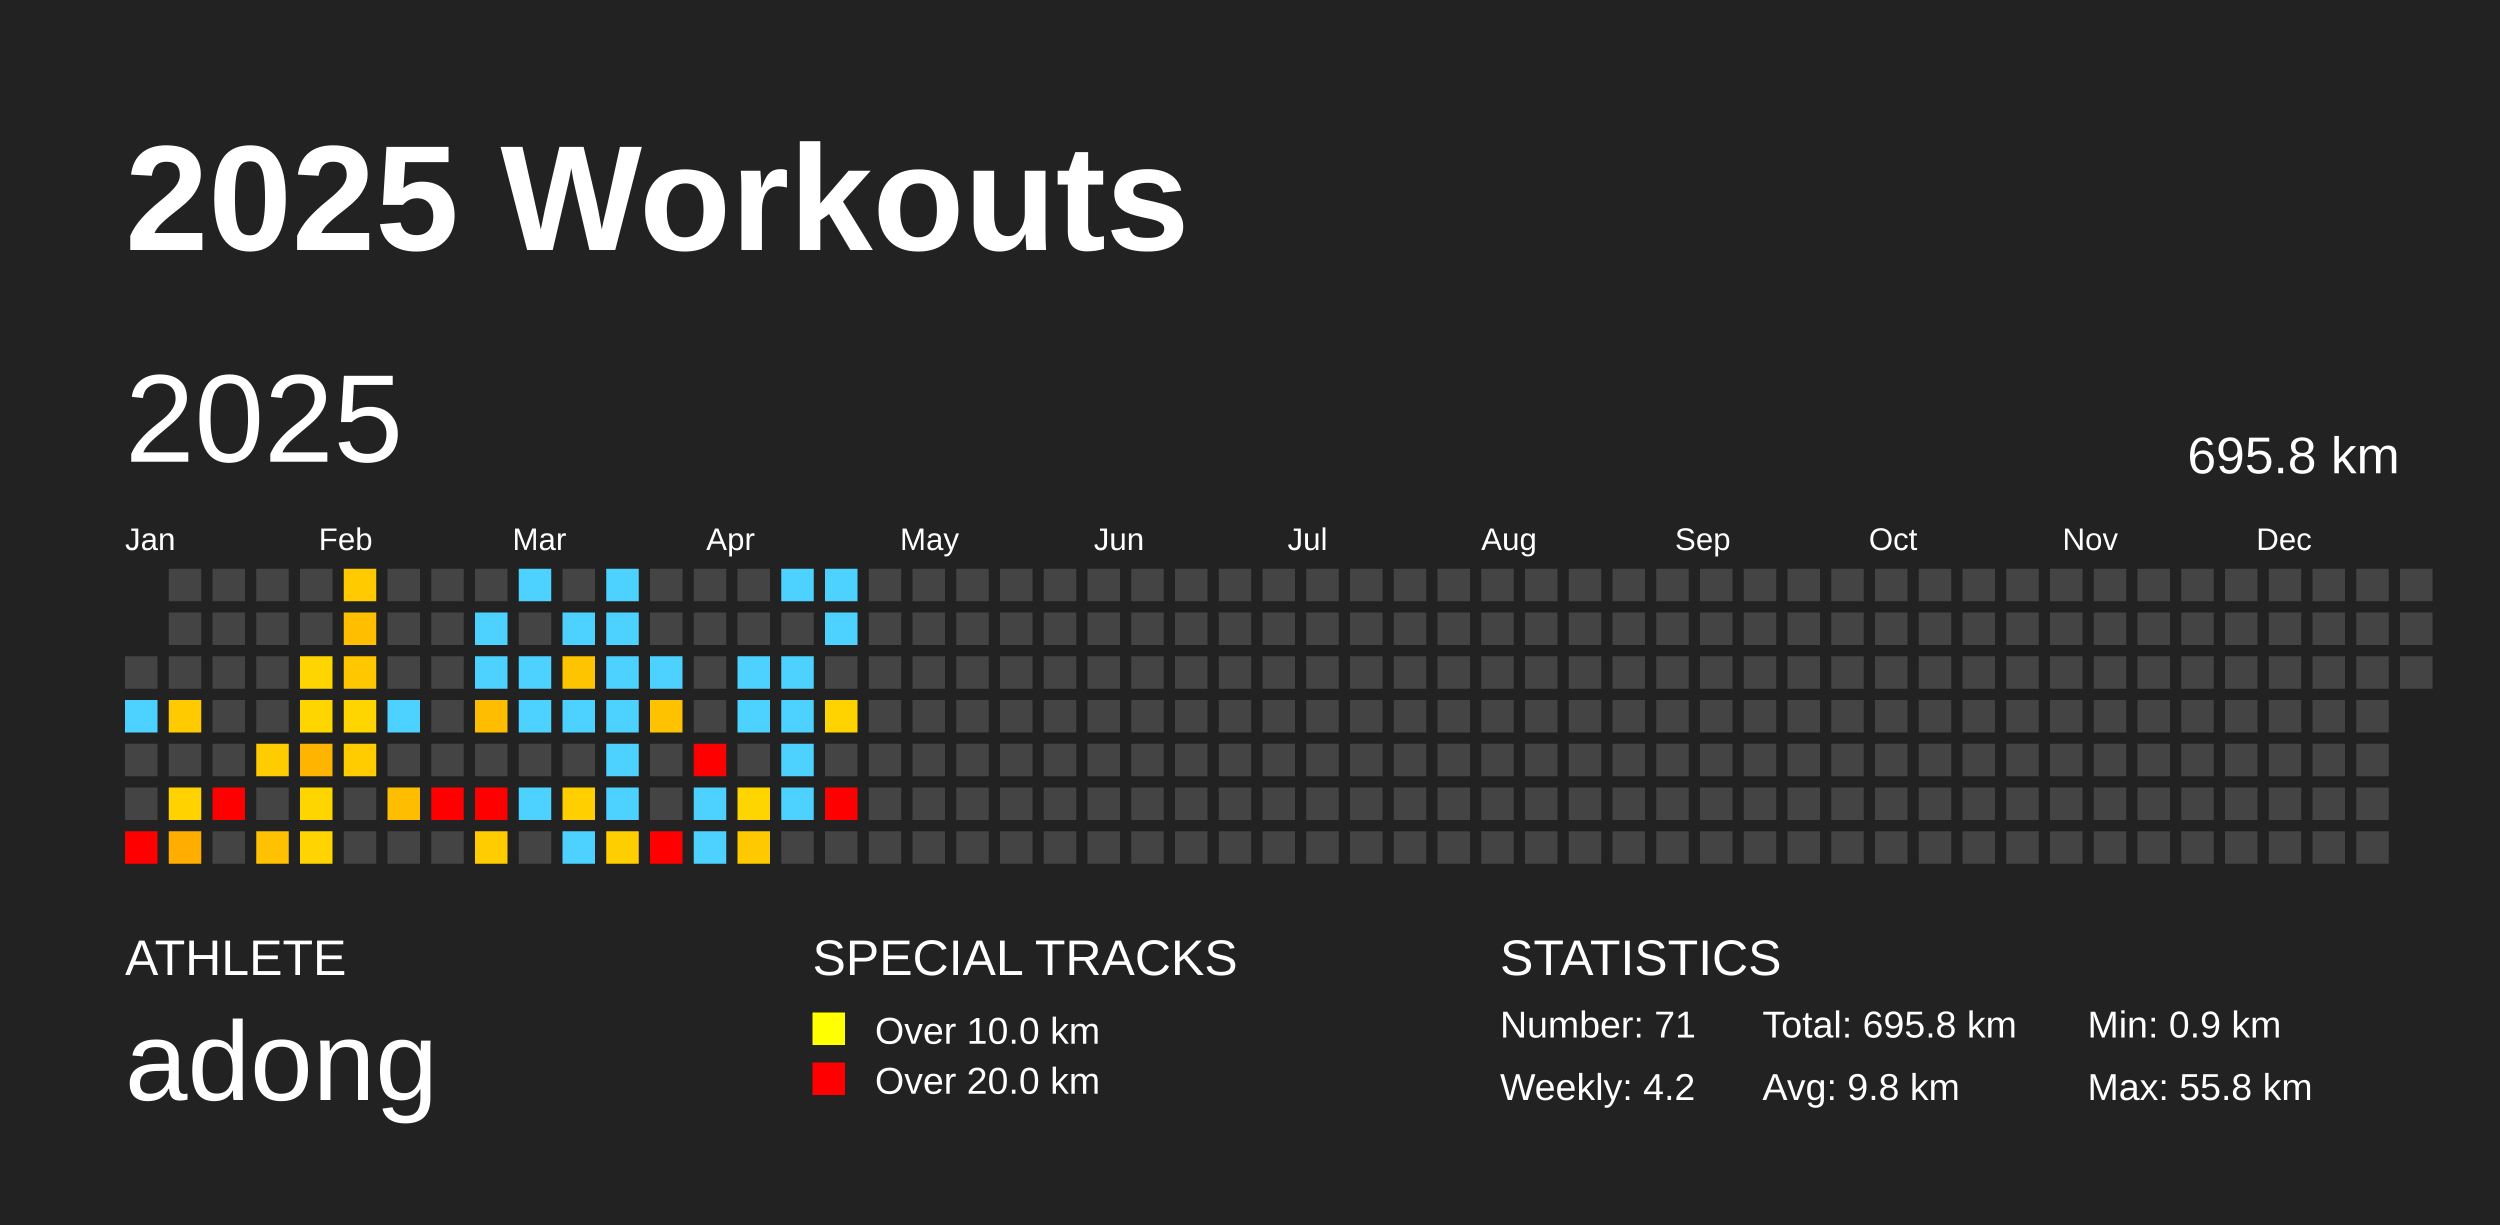
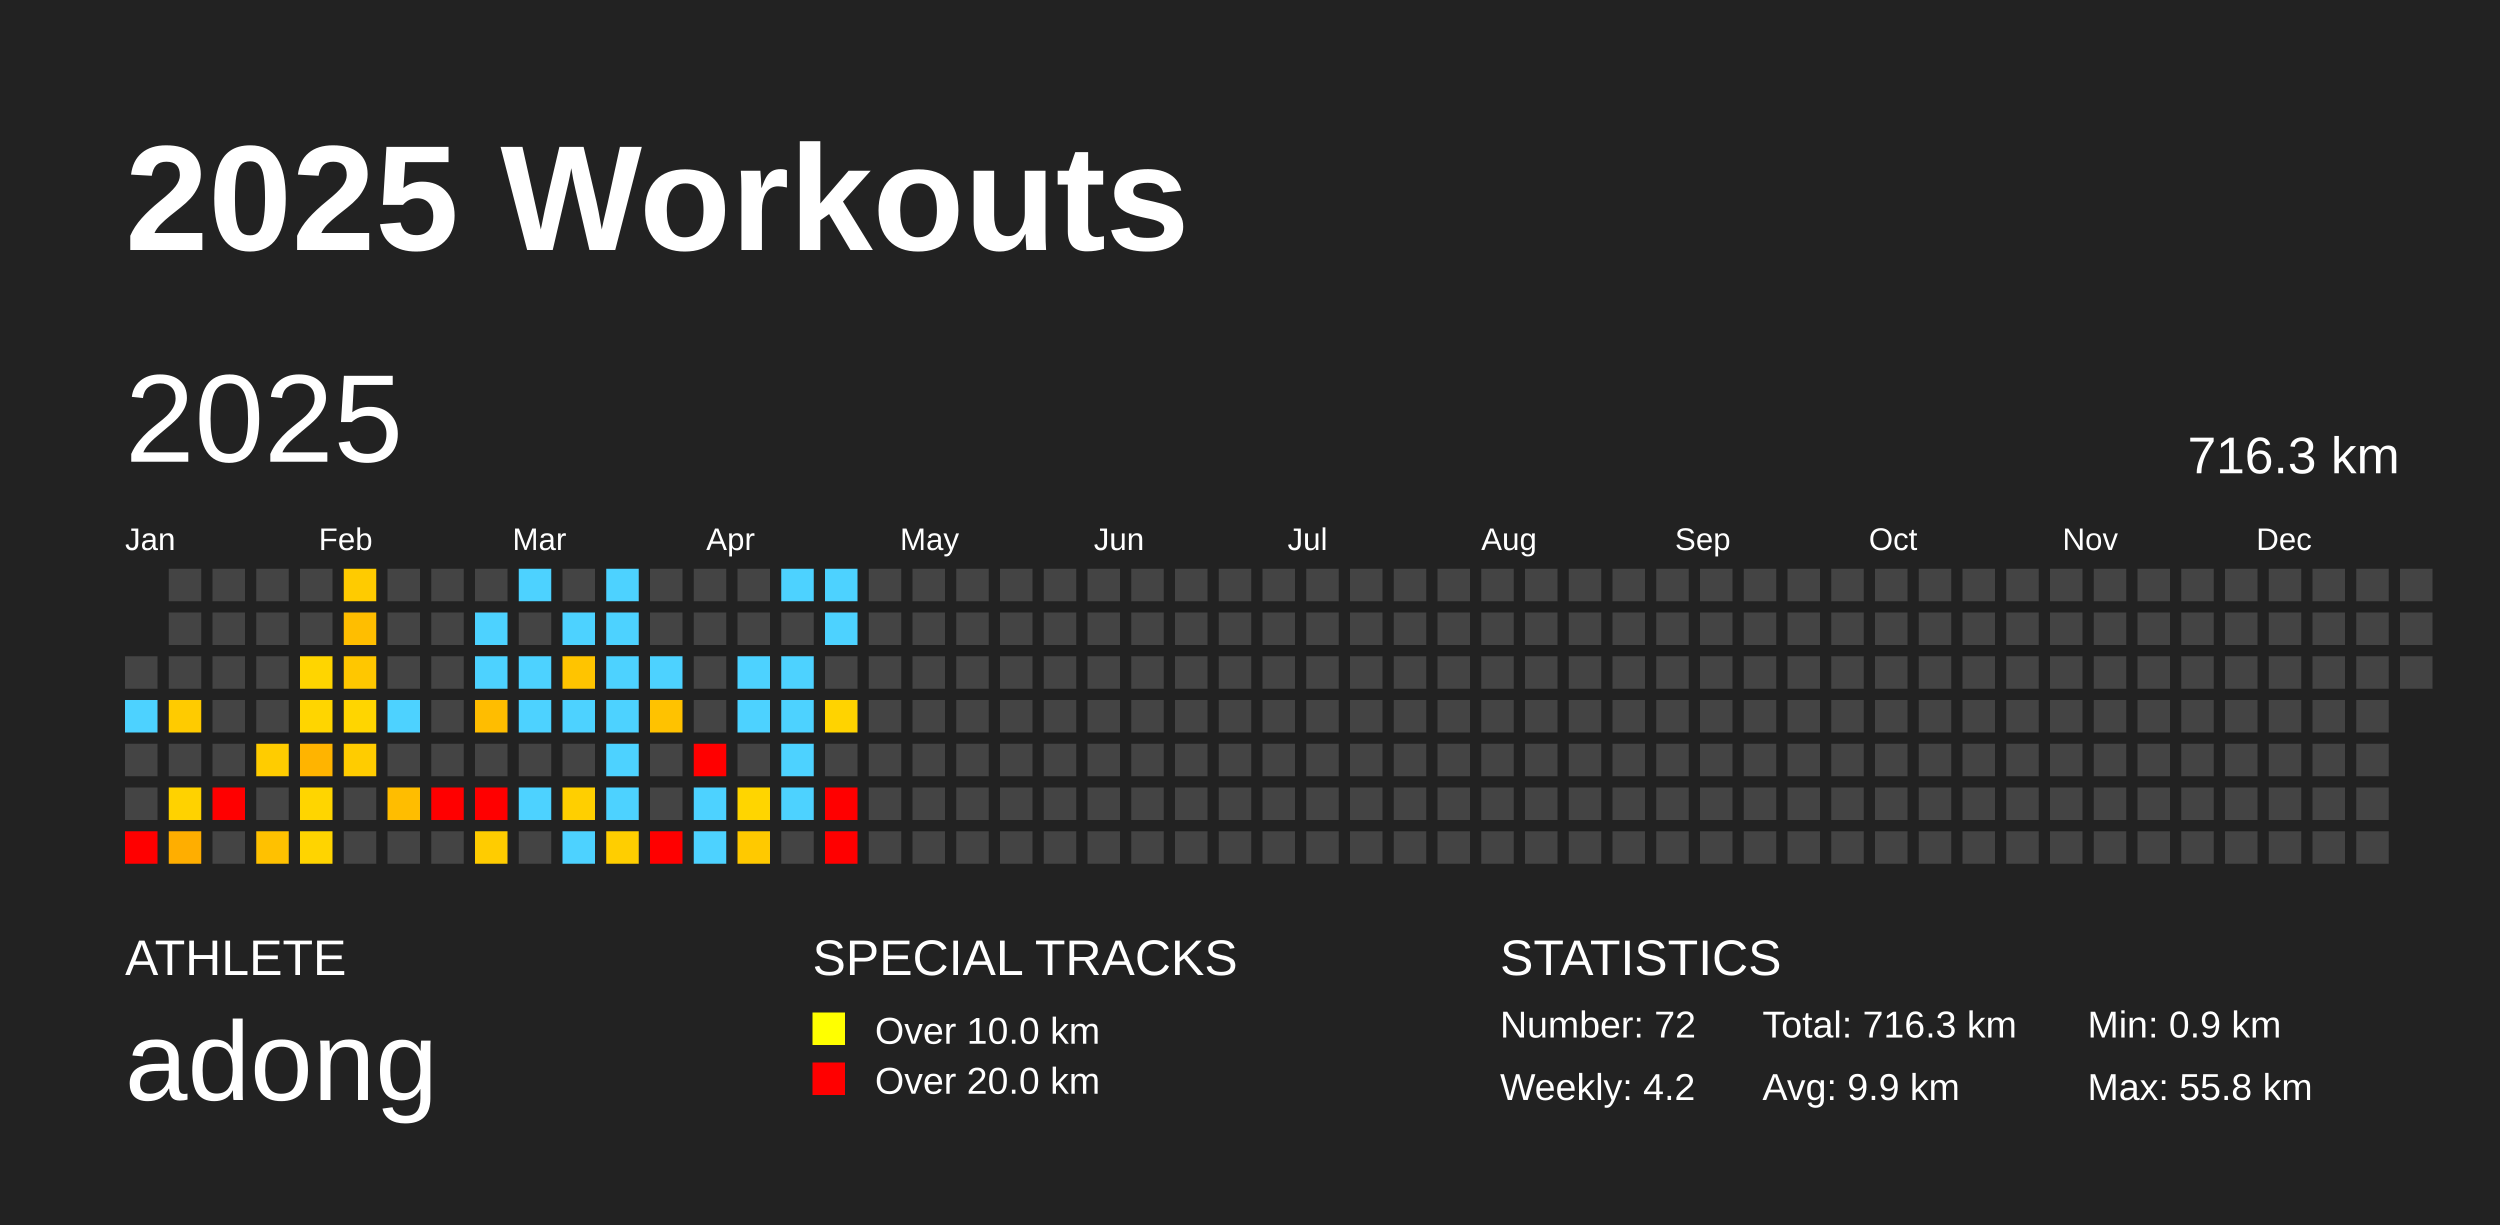
<svg xmlns="http://www.w3.org/2000/svg" baseProfile="full" height="98mm" version="1.1" viewBox="0,0,200,98" width="200mm">
  <defs />
  <rect fill="#222222" height="98" width="200" x="0" y="0" />
  <text fill="#FFFFFF" style="font-size:12px; font-family:Arial; font-weight:bold;" x="10" y="20">2025 Workouts</text>
  <text fill="#FFFFFF" style="font-size:4px; font-family:Arial" x="10" y="78">ATHLETE</text>
  <text fill="#FFFFFF" style="font-size:9px; font-family:Arial" x="10" y="88">adong</text>
  <text fill="#FFFFFF" style="font-size:4px; font-family:Arial" x="65" y="78">SPECIAL TRACKS</text>
  <rect fill="yellow" height="2.6" width="2.6" x="65" y="81" />
  <text fill="#FFFFFF" style="font-size:3px; font-family:Arial" x="70" y="83.5">Over 10.0 km</text>
  <rect fill="red" height="2.6" width="2.6" x="65" y="85" />
  <text fill="#FFFFFF" style="font-size:3px; font-family:Arial" x="70" y="87.5">Over 20.0 km</text>
  <text fill="#FFFFFF" style="font-size:4px; font-family:Arial" x="120" y="78">STATISTICS</text>
-   <text fill="#FFFFFF" style="font-size:3px; font-family:Arial" x="120" y="83">Number: 71</text>
+   <text fill="#FFFFFF" style="font-size:3px; font-family:Arial" x="120" y="83">Number: 72</text>
  <text fill="#FFFFFF" style="font-size:3px; font-family:Arial" x="120" y="88">Weekly: 4.2</text>
-   <text fill="#FFFFFF" style="font-size:3px; font-family:Arial" x="141" y="83">Total: 695.8 km</text>
-   <text fill="#FFFFFF" style="font-size:3px; font-family:Arial" x="141" y="88">Avg: 9.8 km</text>
+   <text fill="#FFFFFF" style="font-size:3px; font-family:Arial" x="141" y="83">Total: 716.3 km</text>
+   <text fill="#FFFFFF" style="font-size:3px; font-family:Arial" x="141" y="88">Avg: 9.9 km</text>
  <text fill="#FFFFFF" style="font-size:3px; font-family:Arial" x="167" y="83">Min: 0.9 km</text>
  <text fill="#FFFFFF" style="font-size:3px; font-family:Arial" x="167" y="88">Max: 55.8 km</text>
  <text dominant-baseline="hanging" fill="#FFFFFF" style="font-size:10.0px; font-family:Arial;" x="10" y="30">2025</text>
-   <text dominant-baseline="hanging" fill="#FFFFFF" style="font-size:4.125px; font-family:Arial;" x="175" y="35">695.8 km</text>
+   <text dominant-baseline="hanging" fill="#FFFFFF" style="font-size:4.125px; font-family:Arial;" x="175" y="35">716.3 km</text>
  <text fill="#FFFFFF" style="font-size:2.5px; font-family:Arial" x="10.0" y="44">Jan</text>
  <text fill="#FFFFFF" style="font-size:2.5px; font-family:Arial" x="25.5" y="44">Feb</text>
  <text fill="#FFFFFF" style="font-size:2.5px; font-family:Arial" x="41.0" y="44">Mar</text>
  <text fill="#FFFFFF" style="font-size:2.5px; font-family:Arial" x="56.5" y="44">Apr</text>
  <text fill="#FFFFFF" style="font-size:2.5px; font-family:Arial" x="72.0" y="44">May</text>
  <text fill="#FFFFFF" style="font-size:2.5px; font-family:Arial" x="87.5" y="44">Jun</text>
  <text fill="#FFFFFF" style="font-size:2.5px; font-family:Arial" x="103.0" y="44">Jul</text>
  <text fill="#FFFFFF" style="font-size:2.5px; font-family:Arial" x="118.5" y="44">Aug</text>
  <text fill="#FFFFFF" style="font-size:2.5px; font-family:Arial" x="134.0" y="44">Sep</text>
  <text fill="#FFFFFF" style="font-size:2.5px; font-family:Arial" x="149.5" y="44">Oct</text>
  <text fill="#FFFFFF" style="font-size:2.5px; font-family:Arial" x="165.0" y="44">Nov</text>
  <text fill="#FFFFFF" style="font-size:2.5px; font-family:Arial" x="180.5" y="44">Dec</text>
  <rect fill="#444444" height="2.6" width="2.6" x="10.0" y="52.5" />
  <rect fill="#4dd2ff" height="2.6" width="2.6" x="10.0" y="56.0" />
  <rect fill="#444444" height="2.6" width="2.6" x="10.0" y="59.5" />
  <rect fill="#444444" height="2.6" width="2.6" x="10.0" y="63.0" />
  <rect fill="red" height="2.6" width="2.6" x="10.0" y="66.5" />
  <rect fill="#444444" height="2.6" width="2.6" x="13.5" y="45.5" />
  <rect fill="#444444" height="2.6" width="2.6" x="13.5" y="49.0" />
  <rect fill="#444444" height="2.6" width="2.6" x="13.5" y="52.5" />
  <rect fill="#ffcb00" height="2.6" width="2.6" x="13.5" y="56.0" />
  <rect fill="#444444" height="2.6" width="2.6" x="13.5" y="59.5" />
  <rect fill="#ffd200" height="2.6" width="2.6" x="13.5" y="63.0" />
  <rect fill="#ffae00" height="2.6" width="2.6" x="13.5" y="66.5" />
  <rect fill="#444444" height="2.6" width="2.6" x="17.0" y="45.5" />
  <rect fill="#444444" height="2.6" width="2.6" x="17.0" y="49.0" />
  <rect fill="#444444" height="2.6" width="2.6" x="17.0" y="52.5" />
  <rect fill="#444444" height="2.6" width="2.6" x="17.0" y="56.0" />
  <rect fill="#444444" height="2.6" width="2.6" x="17.0" y="59.5" />
  <rect fill="red" height="2.6" width="2.6" x="17.0" y="63.0" />
  <rect fill="#444444" height="2.6" width="2.6" x="17.0" y="66.5" />
  <rect fill="#444444" height="2.6" width="2.6" x="20.5" y="45.5" />
  <rect fill="#444444" height="2.6" width="2.6" x="20.5" y="49.0" />
  <rect fill="#444444" height="2.6" width="2.6" x="20.5" y="52.5" />
  <rect fill="#444444" height="2.6" width="2.6" x="20.5" y="56.0" />
  <rect fill="#ffcc00" height="2.6" width="2.6" x="20.5" y="59.5" />
  <rect fill="#444444" height="2.6" width="2.6" x="20.5" y="63.0" />
  <rect fill="#ffc100" height="2.6" width="2.6" x="20.5" y="66.5" />
  <rect fill="#444444" height="2.6" width="2.6" x="24.0" y="45.5" />
  <rect fill="#444444" height="2.6" width="2.6" x="24.0" y="49.0" />
  <rect fill="#ffd500" height="2.6" width="2.6" x="24.0" y="52.5" />
  <rect fill="#ffd500" height="2.6" width="2.6" x="24.0" y="56.0" />
  <rect fill="#ffb400" height="2.6" width="2.6" x="24.0" y="59.5" />
  <rect fill="#ffd500" height="2.6" width="2.6" x="24.0" y="63.0" />
  <rect fill="#ffd400" height="2.6" width="2.6" x="24.0" y="66.5" />
  <rect fill="#ffcb00" height="2.6" width="2.6" x="27.5" y="45.5" />
  <rect fill="#ffbe00" height="2.6" width="2.6" x="27.5" y="49.0" />
  <rect fill="#ffc700" height="2.6" width="2.6" x="27.5" y="52.5" />
  <rect fill="#ffd500" height="2.6" width="2.6" x="27.5" y="56.0" />
  <rect fill="#ffcc00" height="2.6" width="2.6" x="27.5" y="59.5" />
  <rect fill="#444444" height="2.6" width="2.6" x="27.5" y="63.0" />
  <rect fill="#444444" height="2.6" width="2.6" x="27.5" y="66.5" />
  <rect fill="#444444" height="2.6" width="2.6" x="31.0" y="45.5" />
  <rect fill="#444444" height="2.6" width="2.6" x="31.0" y="49.0" />
  <rect fill="#444444" height="2.6" width="2.6" x="31.0" y="52.5" />
  <rect fill="#4dd2ff" height="2.6" width="2.6" x="31.0" y="56.0" />
  <rect fill="#444444" height="2.6" width="2.6" x="31.0" y="59.5" />
  <rect fill="#ffbd00" height="2.6" width="2.6" x="31.0" y="63.0" />
  <rect fill="#444444" height="2.6" width="2.6" x="31.0" y="66.5" />
  <rect fill="#444444" height="2.6" width="2.6" x="34.5" y="45.5" />
  <rect fill="#444444" height="2.6" width="2.6" x="34.5" y="49.0" />
  <rect fill="#444444" height="2.6" width="2.6" x="34.5" y="52.5" />
  <rect fill="#444444" height="2.6" width="2.6" x="34.5" y="56.0" />
  <rect fill="#444444" height="2.6" width="2.6" x="34.5" y="59.5" />
  <rect fill="red" height="2.6" width="2.6" x="34.5" y="63.0" />
  <rect fill="#444444" height="2.6" width="2.6" x="34.5" y="66.5" />
  <rect fill="#444444" height="2.6" width="2.6" x="38.0" y="45.5" />
  <rect fill="#4dd2ff" height="2.6" width="2.6" x="38.0" y="49.0" />
  <rect fill="#4dd2ff" height="2.6" width="2.6" x="38.0" y="52.5" />
  <rect fill="#ffbd00" height="2.6" width="2.6" x="38.0" y="56.0" />
  <rect fill="#444444" height="2.6" width="2.6" x="38.0" y="59.5" />
  <rect fill="red" height="2.6" width="2.6" x="38.0" y="63.0" />
  <rect fill="#ffcc00" height="2.6" width="2.6" x="38.0" y="66.5" />
  <rect fill="#4dd2ff" height="2.6" width="2.6" x="41.5" y="45.5" />
  <rect fill="#444444" height="2.6" width="2.6" x="41.5" y="49.0" />
  <rect fill="#4dd2ff" height="2.6" width="2.6" x="41.5" y="52.5" />
  <rect fill="#4dd2ff" height="2.6" width="2.6" x="41.5" y="56.0" />
  <rect fill="#444444" height="2.6" width="2.6" x="41.5" y="59.5" />
  <rect fill="#4dd2ff" height="2.6" width="2.6" x="41.5" y="63.0" />
  <rect fill="#444444" height="2.6" width="2.6" x="41.5" y="66.5" />
  <rect fill="#444444" height="2.6" width="2.6" x="45.0" y="45.5" />
  <rect fill="#4dd2ff" height="2.6" width="2.6" x="45.0" y="49.0" />
  <rect fill="#ffc400" height="2.6" width="2.6" x="45.0" y="52.5" />
  <rect fill="#4dd2ff" height="2.6" width="2.6" x="45.0" y="56.0" />
  <rect fill="#444444" height="2.6" width="2.6" x="45.0" y="59.5" />
  <rect fill="#ffcf00" height="2.6" width="2.6" x="45.0" y="63.0" />
  <rect fill="#4dd2ff" height="2.6" width="2.6" x="45.0" y="66.5" />
  <rect fill="#4dd2ff" height="2.6" width="2.6" x="48.5" y="45.5" />
  <rect fill="#4dd2ff" height="2.6" width="2.6" x="48.5" y="49.0" />
  <rect fill="#4dd2ff" height="2.6" width="2.6" x="48.5" y="52.5" />
  <rect fill="#4dd2ff" height="2.6" width="2.6" x="48.5" y="56.0" />
  <rect fill="#4dd2ff" height="2.6" width="2.6" x="48.5" y="59.5" />
  <rect fill="#4dd2ff" height="2.6" width="2.6" x="48.5" y="63.0" />
  <rect fill="#ffce00" height="2.6" width="2.6" x="48.5" y="66.5" />
  <rect fill="#444444" height="2.6" width="2.6" x="52.0" y="45.5" />
  <rect fill="#444444" height="2.6" width="2.6" x="52.0" y="49.0" />
  <rect fill="#4dd2ff" height="2.6" width="2.6" x="52.0" y="52.5" />
  <rect fill="#ffc200" height="2.6" width="2.6" x="52.0" y="56.0" />
  <rect fill="#444444" height="2.6" width="2.6" x="52.0" y="59.5" />
  <rect fill="#444444" height="2.6" width="2.6" x="52.0" y="63.0" />
  <rect fill="red" height="2.6" width="2.6" x="52.0" y="66.5" />
  <rect fill="#444444" height="2.6" width="2.6" x="55.5" y="45.5" />
  <rect fill="#444444" height="2.6" width="2.6" x="55.5" y="49.0" />
  <rect fill="#444444" height="2.6" width="2.6" x="55.5" y="52.5" />
  <rect fill="#444444" height="2.6" width="2.6" x="55.5" y="56.0" />
  <rect fill="red" height="2.6" width="2.6" x="55.5" y="59.5" />
  <rect fill="#4dd2ff" height="2.6" width="2.6" x="55.5" y="63.0" />
  <rect fill="#4dd2ff" height="2.6" width="2.6" x="55.5" y="66.5" />
  <rect fill="#444444" height="2.6" width="2.6" x="59.0" y="45.5" />
  <rect fill="#444444" height="2.6" width="2.6" x="59.0" y="49.0" />
  <rect fill="#4dd2ff" height="2.6" width="2.6" x="59.0" y="52.5" />
  <rect fill="#4dd2ff" height="2.6" width="2.6" x="59.0" y="56.0" />
  <rect fill="#444444" height="2.6" width="2.6" x="59.0" y="59.5" />
  <rect fill="#ffd500" height="2.6" width="2.6" x="59.0" y="63.0" />
  <rect fill="#ffc900" height="2.6" width="2.6" x="59.0" y="66.5" />
  <rect fill="#4dd2ff" height="2.6" width="2.6" x="62.5" y="45.5" />
  <rect fill="#444444" height="2.6" width="2.6" x="62.5" y="49.0" />
  <rect fill="#4dd2ff" height="2.6" width="2.6" x="62.5" y="52.5" />
  <rect fill="#4dd2ff" height="2.6" width="2.6" x="62.5" y="56.0" />
  <rect fill="#4dd2ff" height="2.6" width="2.6" x="62.5" y="59.5" />
  <rect fill="#4dd2ff" height="2.6" width="2.6" x="62.5" y="63.0" />
  <rect fill="#444444" height="2.6" width="2.6" x="62.5" y="66.5" />
  <rect fill="#4dd2ff" height="2.6" width="2.6" x="66.0" y="45.5" />
  <rect fill="#4dd2ff" height="2.6" width="2.6" x="66.0" y="49.0" />
  <rect fill="#444444" height="2.6" width="2.6" x="66.0" y="52.5" />
  <rect fill="#ffd300" height="2.6" width="2.6" x="66.0" y="56.0" />
  <rect fill="#444444" height="2.6" width="2.6" x="66.0" y="59.5" />
  <rect fill="red" height="2.6" width="2.6" x="66.0" y="63.0" />
-   <rect fill="#444444" height="2.6" width="2.6" x="66.0" y="66.5" />
+   <rect fill="red" height="2.6" width="2.6" x="66.0" y="66.5" />
  <rect fill="#444444" height="2.6" width="2.6" x="69.5" y="45.5" />
  <rect fill="#444444" height="2.6" width="2.6" x="69.5" y="49.0" />
  <rect fill="#444444" height="2.6" width="2.6" x="69.5" y="52.5" />
  <rect fill="#444444" height="2.6" width="2.6" x="69.5" y="56.0" />
  <rect fill="#444444" height="2.6" width="2.6" x="69.5" y="59.5" />
  <rect fill="#444444" height="2.6" width="2.6" x="69.5" y="63.0" />
  <rect fill="#444444" height="2.6" width="2.6" x="69.5" y="66.5" />
  <rect fill="#444444" height="2.6" width="2.6" x="73.0" y="45.5" />
  <rect fill="#444444" height="2.6" width="2.6" x="73.0" y="49.0" />
  <rect fill="#444444" height="2.6" width="2.6" x="73.0" y="52.5" />
  <rect fill="#444444" height="2.6" width="2.6" x="73.0" y="56.0" />
  <rect fill="#444444" height="2.6" width="2.6" x="73.0" y="59.5" />
  <rect fill="#444444" height="2.6" width="2.6" x="73.0" y="63.0" />
  <rect fill="#444444" height="2.6" width="2.6" x="73.0" y="66.5" />
  <rect fill="#444444" height="2.6" width="2.6" x="76.5" y="45.5" />
  <rect fill="#444444" height="2.6" width="2.6" x="76.5" y="49.0" />
  <rect fill="#444444" height="2.6" width="2.6" x="76.5" y="52.5" />
  <rect fill="#444444" height="2.6" width="2.6" x="76.5" y="56.0" />
  <rect fill="#444444" height="2.6" width="2.6" x="76.5" y="59.5" />
  <rect fill="#444444" height="2.6" width="2.6" x="76.5" y="63.0" />
  <rect fill="#444444" height="2.6" width="2.6" x="76.5" y="66.5" />
  <rect fill="#444444" height="2.6" width="2.6" x="80.0" y="45.5" />
  <rect fill="#444444" height="2.6" width="2.6" x="80.0" y="49.0" />
  <rect fill="#444444" height="2.6" width="2.6" x="80.0" y="52.5" />
  <rect fill="#444444" height="2.6" width="2.6" x="80.0" y="56.0" />
  <rect fill="#444444" height="2.6" width="2.6" x="80.0" y="59.5" />
  <rect fill="#444444" height="2.6" width="2.6" x="80.0" y="63.0" />
  <rect fill="#444444" height="2.6" width="2.6" x="80.0" y="66.5" />
  <rect fill="#444444" height="2.6" width="2.6" x="83.5" y="45.5" />
  <rect fill="#444444" height="2.6" width="2.6" x="83.5" y="49.0" />
  <rect fill="#444444" height="2.6" width="2.6" x="83.5" y="52.5" />
  <rect fill="#444444" height="2.6" width="2.6" x="83.5" y="56.0" />
  <rect fill="#444444" height="2.6" width="2.6" x="83.5" y="59.5" />
  <rect fill="#444444" height="2.6" width="2.6" x="83.5" y="63.0" />
  <rect fill="#444444" height="2.6" width="2.6" x="83.5" y="66.5" />
  <rect fill="#444444" height="2.6" width="2.6" x="87.0" y="45.5" />
  <rect fill="#444444" height="2.6" width="2.6" x="87.0" y="49.0" />
  <rect fill="#444444" height="2.6" width="2.6" x="87.0" y="52.5" />
  <rect fill="#444444" height="2.6" width="2.6" x="87.0" y="56.0" />
  <rect fill="#444444" height="2.6" width="2.6" x="87.0" y="59.5" />
  <rect fill="#444444" height="2.6" width="2.6" x="87.0" y="63.0" />
  <rect fill="#444444" height="2.6" width="2.6" x="87.0" y="66.5" />
  <rect fill="#444444" height="2.6" width="2.6" x="90.5" y="45.5" />
  <rect fill="#444444" height="2.6" width="2.6" x="90.5" y="49.0" />
  <rect fill="#444444" height="2.6" width="2.6" x="90.5" y="52.5" />
  <rect fill="#444444" height="2.6" width="2.6" x="90.5" y="56.0" />
  <rect fill="#444444" height="2.6" width="2.6" x="90.5" y="59.5" />
  <rect fill="#444444" height="2.6" width="2.6" x="90.5" y="63.0" />
  <rect fill="#444444" height="2.6" width="2.6" x="90.5" y="66.5" />
  <rect fill="#444444" height="2.6" width="2.6" x="94.0" y="45.5" />
  <rect fill="#444444" height="2.6" width="2.6" x="94.0" y="49.0" />
  <rect fill="#444444" height="2.6" width="2.6" x="94.0" y="52.5" />
  <rect fill="#444444" height="2.6" width="2.6" x="94.0" y="56.0" />
  <rect fill="#444444" height="2.6" width="2.6" x="94.0" y="59.5" />
  <rect fill="#444444" height="2.6" width="2.6" x="94.0" y="63.0" />
  <rect fill="#444444" height="2.6" width="2.6" x="94.0" y="66.5" />
  <rect fill="#444444" height="2.6" width="2.6" x="97.5" y="45.5" />
  <rect fill="#444444" height="2.6" width="2.6" x="97.5" y="49.0" />
  <rect fill="#444444" height="2.6" width="2.6" x="97.5" y="52.5" />
  <rect fill="#444444" height="2.6" width="2.6" x="97.5" y="56.0" />
  <rect fill="#444444" height="2.6" width="2.6" x="97.5" y="59.5" />
  <rect fill="#444444" height="2.6" width="2.6" x="97.5" y="63.0" />
  <rect fill="#444444" height="2.6" width="2.6" x="97.5" y="66.5" />
  <rect fill="#444444" height="2.6" width="2.6" x="101.0" y="45.5" />
  <rect fill="#444444" height="2.6" width="2.6" x="101.0" y="49.0" />
  <rect fill="#444444" height="2.6" width="2.6" x="101.0" y="52.5" />
  <rect fill="#444444" height="2.6" width="2.6" x="101.0" y="56.0" />
  <rect fill="#444444" height="2.6" width="2.6" x="101.0" y="59.5" />
  <rect fill="#444444" height="2.6" width="2.6" x="101.0" y="63.0" />
  <rect fill="#444444" height="2.6" width="2.6" x="101.0" y="66.5" />
  <rect fill="#444444" height="2.6" width="2.6" x="104.5" y="45.5" />
  <rect fill="#444444" height="2.6" width="2.6" x="104.5" y="49.0" />
  <rect fill="#444444" height="2.6" width="2.6" x="104.5" y="52.5" />
  <rect fill="#444444" height="2.6" width="2.6" x="104.5" y="56.0" />
  <rect fill="#444444" height="2.6" width="2.6" x="104.5" y="59.5" />
  <rect fill="#444444" height="2.6" width="2.6" x="104.5" y="63.0" />
  <rect fill="#444444" height="2.6" width="2.6" x="104.5" y="66.5" />
  <rect fill="#444444" height="2.6" width="2.6" x="108.0" y="45.5" />
  <rect fill="#444444" height="2.6" width="2.6" x="108.0" y="49.0" />
  <rect fill="#444444" height="2.6" width="2.6" x="108.0" y="52.5" />
  <rect fill="#444444" height="2.6" width="2.6" x="108.0" y="56.0" />
  <rect fill="#444444" height="2.6" width="2.6" x="108.0" y="59.5" />
  <rect fill="#444444" height="2.6" width="2.6" x="108.0" y="63.0" />
  <rect fill="#444444" height="2.6" width="2.6" x="108.0" y="66.5" />
  <rect fill="#444444" height="2.6" width="2.6" x="111.5" y="45.5" />
  <rect fill="#444444" height="2.6" width="2.6" x="111.5" y="49.0" />
  <rect fill="#444444" height="2.6" width="2.6" x="111.5" y="52.5" />
  <rect fill="#444444" height="2.6" width="2.6" x="111.5" y="56.0" />
  <rect fill="#444444" height="2.6" width="2.6" x="111.5" y="59.5" />
  <rect fill="#444444" height="2.6" width="2.6" x="111.5" y="63.0" />
  <rect fill="#444444" height="2.6" width="2.6" x="111.5" y="66.5" />
  <rect fill="#444444" height="2.6" width="2.6" x="115.0" y="45.5" />
  <rect fill="#444444" height="2.6" width="2.6" x="115.0" y="49.0" />
  <rect fill="#444444" height="2.6" width="2.6" x="115.0" y="52.5" />
  <rect fill="#444444" height="2.6" width="2.6" x="115.0" y="56.0" />
  <rect fill="#444444" height="2.6" width="2.6" x="115.0" y="59.5" />
  <rect fill="#444444" height="2.6" width="2.6" x="115.0" y="63.0" />
  <rect fill="#444444" height="2.6" width="2.6" x="115.0" y="66.5" />
  <rect fill="#444444" height="2.6" width="2.6" x="118.5" y="45.5" />
  <rect fill="#444444" height="2.6" width="2.6" x="118.5" y="49.0" />
  <rect fill="#444444" height="2.6" width="2.6" x="118.5" y="52.5" />
  <rect fill="#444444" height="2.6" width="2.6" x="118.5" y="56.0" />
  <rect fill="#444444" height="2.6" width="2.6" x="118.5" y="59.5" />
  <rect fill="#444444" height="2.6" width="2.6" x="118.5" y="63.0" />
  <rect fill="#444444" height="2.6" width="2.6" x="118.5" y="66.5" />
  <rect fill="#444444" height="2.6" width="2.6" x="122.0" y="45.5" />
  <rect fill="#444444" height="2.6" width="2.6" x="122.0" y="49.0" />
  <rect fill="#444444" height="2.6" width="2.6" x="122.0" y="52.5" />
  <rect fill="#444444" height="2.6" width="2.6" x="122.0" y="56.0" />
  <rect fill="#444444" height="2.6" width="2.6" x="122.0" y="59.5" />
  <rect fill="#444444" height="2.6" width="2.6" x="122.0" y="63.0" />
  <rect fill="#444444" height="2.6" width="2.6" x="122.0" y="66.5" />
  <rect fill="#444444" height="2.6" width="2.6" x="125.5" y="45.5" />
  <rect fill="#444444" height="2.6" width="2.6" x="125.5" y="49.0" />
  <rect fill="#444444" height="2.6" width="2.6" x="125.5" y="52.5" />
  <rect fill="#444444" height="2.6" width="2.6" x="125.5" y="56.0" />
  <rect fill="#444444" height="2.6" width="2.6" x="125.5" y="59.5" />
  <rect fill="#444444" height="2.6" width="2.6" x="125.5" y="63.0" />
  <rect fill="#444444" height="2.6" width="2.6" x="125.5" y="66.5" />
  <rect fill="#444444" height="2.6" width="2.6" x="129.0" y="45.5" />
  <rect fill="#444444" height="2.6" width="2.6" x="129.0" y="49.0" />
  <rect fill="#444444" height="2.6" width="2.6" x="129.0" y="52.5" />
  <rect fill="#444444" height="2.6" width="2.6" x="129.0" y="56.0" />
  <rect fill="#444444" height="2.6" width="2.6" x="129.0" y="59.5" />
  <rect fill="#444444" height="2.6" width="2.6" x="129.0" y="63.0" />
  <rect fill="#444444" height="2.6" width="2.6" x="129.0" y="66.5" />
  <rect fill="#444444" height="2.6" width="2.6" x="132.5" y="45.5" />
  <rect fill="#444444" height="2.6" width="2.6" x="132.5" y="49.0" />
  <rect fill="#444444" height="2.6" width="2.6" x="132.5" y="52.5" />
  <rect fill="#444444" height="2.6" width="2.6" x="132.5" y="56.0" />
  <rect fill="#444444" height="2.6" width="2.6" x="132.5" y="59.5" />
  <rect fill="#444444" height="2.6" width="2.6" x="132.5" y="63.0" />
  <rect fill="#444444" height="2.6" width="2.6" x="132.5" y="66.5" />
  <rect fill="#444444" height="2.6" width="2.6" x="136.0" y="45.5" />
  <rect fill="#444444" height="2.6" width="2.6" x="136.0" y="49.0" />
  <rect fill="#444444" height="2.6" width="2.6" x="136.0" y="52.5" />
  <rect fill="#444444" height="2.6" width="2.6" x="136.0" y="56.0" />
  <rect fill="#444444" height="2.6" width="2.6" x="136.0" y="59.5" />
  <rect fill="#444444" height="2.6" width="2.6" x="136.0" y="63.0" />
  <rect fill="#444444" height="2.6" width="2.6" x="136.0" y="66.5" />
  <rect fill="#444444" height="2.6" width="2.6" x="139.5" y="45.5" />
  <rect fill="#444444" height="2.6" width="2.6" x="139.5" y="49.0" />
  <rect fill="#444444" height="2.6" width="2.6" x="139.5" y="52.5" />
  <rect fill="#444444" height="2.6" width="2.6" x="139.5" y="56.0" />
  <rect fill="#444444" height="2.6" width="2.6" x="139.5" y="59.5" />
  <rect fill="#444444" height="2.6" width="2.6" x="139.5" y="63.0" />
  <rect fill="#444444" height="2.6" width="2.6" x="139.5" y="66.5" />
  <rect fill="#444444" height="2.6" width="2.6" x="143.0" y="45.5" />
  <rect fill="#444444" height="2.6" width="2.6" x="143.0" y="49.0" />
  <rect fill="#444444" height="2.6" width="2.6" x="143.0" y="52.5" />
  <rect fill="#444444" height="2.6" width="2.6" x="143.0" y="56.0" />
  <rect fill="#444444" height="2.6" width="2.6" x="143.0" y="59.5" />
  <rect fill="#444444" height="2.6" width="2.6" x="143.0" y="63.0" />
  <rect fill="#444444" height="2.6" width="2.6" x="143.0" y="66.5" />
  <rect fill="#444444" height="2.6" width="2.6" x="146.5" y="45.5" />
  <rect fill="#444444" height="2.6" width="2.6" x="146.5" y="49.0" />
  <rect fill="#444444" height="2.6" width="2.6" x="146.5" y="52.5" />
  <rect fill="#444444" height="2.6" width="2.6" x="146.5" y="56.0" />
  <rect fill="#444444" height="2.6" width="2.6" x="146.5" y="59.5" />
  <rect fill="#444444" height="2.6" width="2.6" x="146.5" y="63.0" />
  <rect fill="#444444" height="2.6" width="2.6" x="146.5" y="66.5" />
  <rect fill="#444444" height="2.6" width="2.6" x="150.0" y="45.5" />
  <rect fill="#444444" height="2.6" width="2.6" x="150.0" y="49.0" />
  <rect fill="#444444" height="2.6" width="2.6" x="150.0" y="52.5" />
  <rect fill="#444444" height="2.6" width="2.6" x="150.0" y="56.0" />
  <rect fill="#444444" height="2.6" width="2.6" x="150.0" y="59.5" />
  <rect fill="#444444" height="2.6" width="2.6" x="150.0" y="63.0" />
  <rect fill="#444444" height="2.6" width="2.6" x="150.0" y="66.5" />
  <rect fill="#444444" height="2.6" width="2.6" x="153.5" y="45.5" />
  <rect fill="#444444" height="2.6" width="2.6" x="153.5" y="49.0" />
  <rect fill="#444444" height="2.6" width="2.6" x="153.5" y="52.5" />
  <rect fill="#444444" height="2.6" width="2.6" x="153.5" y="56.0" />
  <rect fill="#444444" height="2.6" width="2.6" x="153.5" y="59.5" />
  <rect fill="#444444" height="2.6" width="2.6" x="153.5" y="63.0" />
  <rect fill="#444444" height="2.6" width="2.6" x="153.5" y="66.5" />
  <rect fill="#444444" height="2.6" width="2.6" x="157.0" y="45.5" />
  <rect fill="#444444" height="2.6" width="2.6" x="157.0" y="49.0" />
  <rect fill="#444444" height="2.6" width="2.6" x="157.0" y="52.5" />
  <rect fill="#444444" height="2.6" width="2.6" x="157.0" y="56.0" />
  <rect fill="#444444" height="2.6" width="2.6" x="157.0" y="59.5" />
  <rect fill="#444444" height="2.6" width="2.6" x="157.0" y="63.0" />
  <rect fill="#444444" height="2.6" width="2.6" x="157.0" y="66.5" />
  <rect fill="#444444" height="2.6" width="2.6" x="160.5" y="45.5" />
  <rect fill="#444444" height="2.6" width="2.6" x="160.5" y="49.0" />
  <rect fill="#444444" height="2.6" width="2.6" x="160.5" y="52.5" />
  <rect fill="#444444" height="2.6" width="2.6" x="160.5" y="56.0" />
  <rect fill="#444444" height="2.6" width="2.6" x="160.5" y="59.5" />
  <rect fill="#444444" height="2.6" width="2.6" x="160.5" y="63.0" />
  <rect fill="#444444" height="2.6" width="2.6" x="160.5" y="66.5" />
  <rect fill="#444444" height="2.6" width="2.6" x="164.0" y="45.5" />
  <rect fill="#444444" height="2.6" width="2.6" x="164.0" y="49.0" />
  <rect fill="#444444" height="2.6" width="2.6" x="164.0" y="52.5" />
  <rect fill="#444444" height="2.6" width="2.6" x="164.0" y="56.0" />
  <rect fill="#444444" height="2.6" width="2.6" x="164.0" y="59.5" />
  <rect fill="#444444" height="2.6" width="2.6" x="164.0" y="63.0" />
  <rect fill="#444444" height="2.6" width="2.6" x="164.0" y="66.5" />
  <rect fill="#444444" height="2.6" width="2.6" x="167.5" y="45.5" />
  <rect fill="#444444" height="2.6" width="2.6" x="167.5" y="49.0" />
  <rect fill="#444444" height="2.6" width="2.6" x="167.5" y="52.5" />
  <rect fill="#444444" height="2.6" width="2.6" x="167.5" y="56.0" />
  <rect fill="#444444" height="2.6" width="2.6" x="167.5" y="59.5" />
  <rect fill="#444444" height="2.6" width="2.6" x="167.5" y="63.0" />
  <rect fill="#444444" height="2.6" width="2.6" x="167.5" y="66.5" />
  <rect fill="#444444" height="2.6" width="2.6" x="171.0" y="45.5" />
  <rect fill="#444444" height="2.6" width="2.6" x="171.0" y="49.0" />
  <rect fill="#444444" height="2.6" width="2.6" x="171.0" y="52.5" />
  <rect fill="#444444" height="2.6" width="2.6" x="171.0" y="56.0" />
  <rect fill="#444444" height="2.6" width="2.6" x="171.0" y="59.5" />
  <rect fill="#444444" height="2.6" width="2.6" x="171.0" y="63.0" />
  <rect fill="#444444" height="2.6" width="2.6" x="171.0" y="66.5" />
  <rect fill="#444444" height="2.6" width="2.6" x="174.5" y="45.5" />
  <rect fill="#444444" height="2.6" width="2.6" x="174.5" y="49.0" />
  <rect fill="#444444" height="2.6" width="2.6" x="174.5" y="52.5" />
  <rect fill="#444444" height="2.6" width="2.6" x="174.5" y="56.0" />
  <rect fill="#444444" height="2.6" width="2.6" x="174.5" y="59.5" />
  <rect fill="#444444" height="2.6" width="2.6" x="174.5" y="63.0" />
  <rect fill="#444444" height="2.6" width="2.6" x="174.5" y="66.5" />
  <rect fill="#444444" height="2.6" width="2.6" x="178.0" y="45.5" />
  <rect fill="#444444" height="2.6" width="2.6" x="178.0" y="49.0" />
  <rect fill="#444444" height="2.6" width="2.6" x="178.0" y="52.5" />
  <rect fill="#444444" height="2.6" width="2.6" x="178.0" y="56.0" />
  <rect fill="#444444" height="2.6" width="2.6" x="178.0" y="59.5" />
  <rect fill="#444444" height="2.6" width="2.6" x="178.0" y="63.0" />
  <rect fill="#444444" height="2.6" width="2.6" x="178.0" y="66.5" />
  <rect fill="#444444" height="2.6" width="2.6" x="181.5" y="45.5" />
  <rect fill="#444444" height="2.6" width="2.6" x="181.5" y="49.0" />
  <rect fill="#444444" height="2.6" width="2.6" x="181.5" y="52.5" />
  <rect fill="#444444" height="2.6" width="2.6" x="181.5" y="56.0" />
  <rect fill="#444444" height="2.6" width="2.6" x="181.5" y="59.5" />
  <rect fill="#444444" height="2.6" width="2.6" x="181.5" y="63.0" />
  <rect fill="#444444" height="2.6" width="2.6" x="181.5" y="66.5" />
  <rect fill="#444444" height="2.6" width="2.6" x="185.0" y="45.5" />
  <rect fill="#444444" height="2.6" width="2.6" x="185.0" y="49.0" />
  <rect fill="#444444" height="2.6" width="2.6" x="185.0" y="52.5" />
  <rect fill="#444444" height="2.6" width="2.6" x="185.0" y="56.0" />
  <rect fill="#444444" height="2.6" width="2.6" x="185.0" y="59.5" />
  <rect fill="#444444" height="2.6" width="2.6" x="185.0" y="63.0" />
  <rect fill="#444444" height="2.6" width="2.6" x="185.0" y="66.5" />
  <rect fill="#444444" height="2.6" width="2.6" x="188.5" y="45.5" />
  <rect fill="#444444" height="2.6" width="2.6" x="188.5" y="49.0" />
  <rect fill="#444444" height="2.6" width="2.6" x="188.5" y="52.5" />
  <rect fill="#444444" height="2.6" width="2.6" x="188.5" y="56.0" />
  <rect fill="#444444" height="2.6" width="2.6" x="188.5" y="59.5" />
  <rect fill="#444444" height="2.6" width="2.6" x="188.5" y="63.0" />
  <rect fill="#444444" height="2.6" width="2.6" x="188.5" y="66.5" />
  <rect fill="#444444" height="2.6" width="2.6" x="192.0" y="45.5" />
  <rect fill="#444444" height="2.6" width="2.6" x="192.0" y="49.0" />
  <rect fill="#444444" height="2.6" width="2.6" x="192.0" y="52.5" />
</svg>
